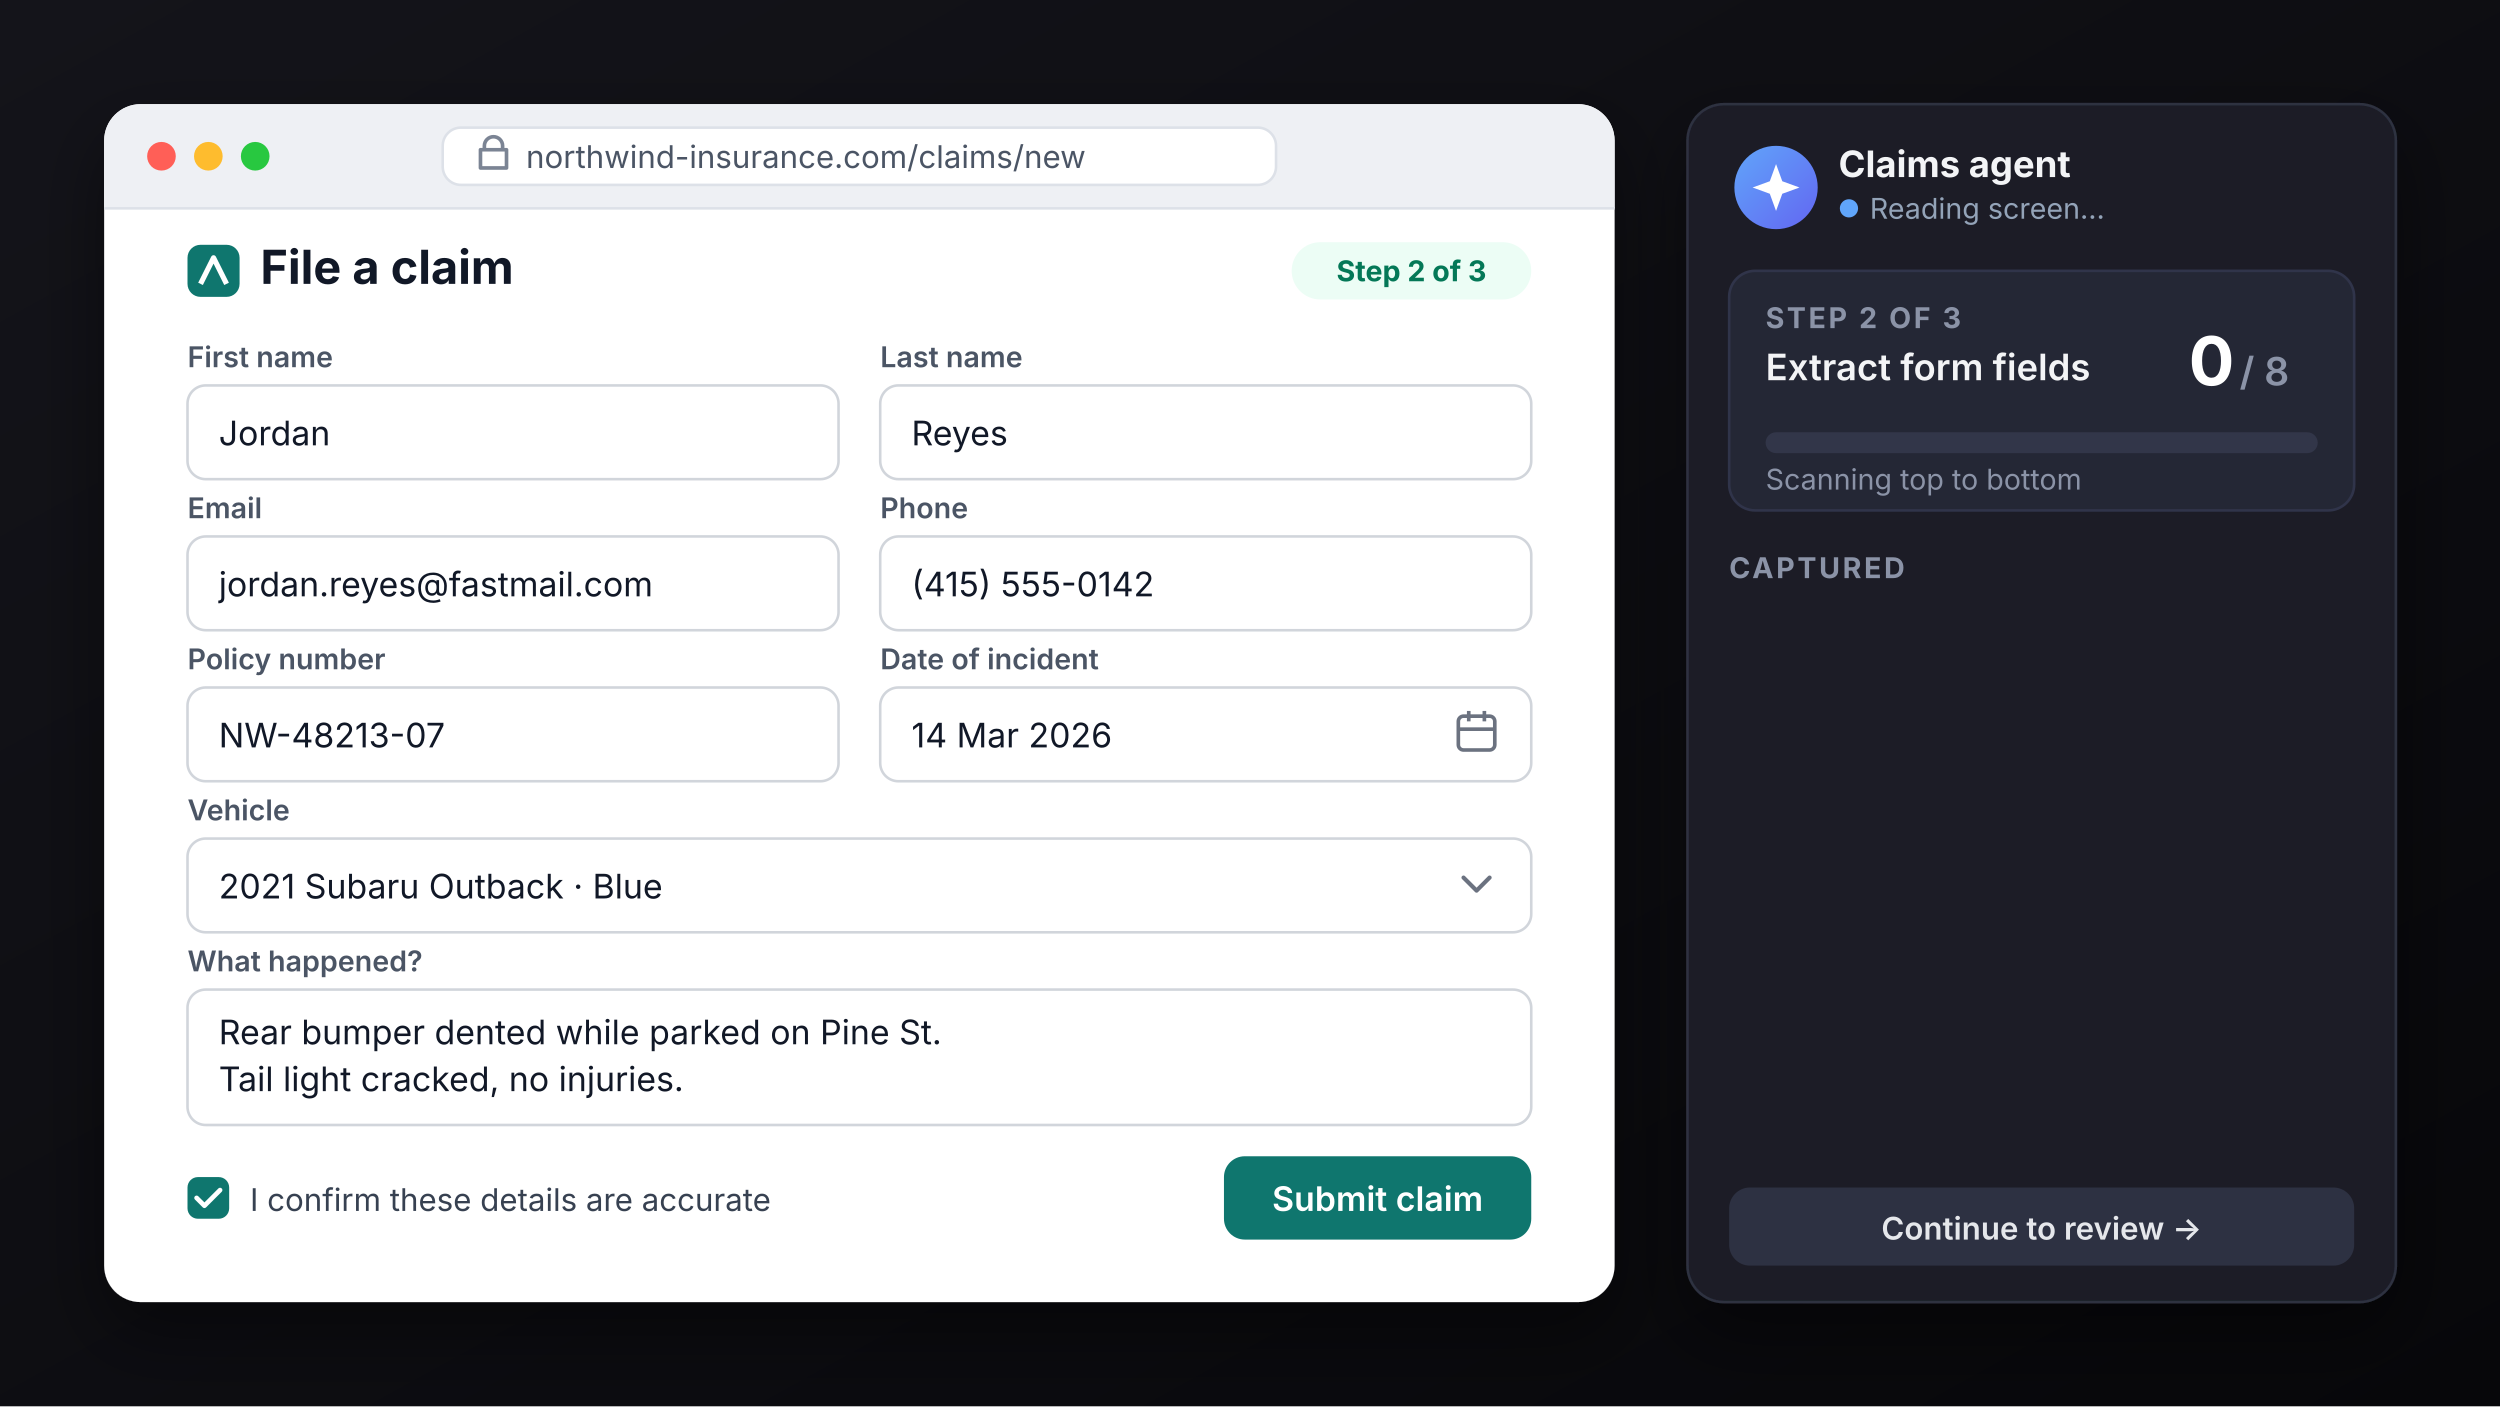
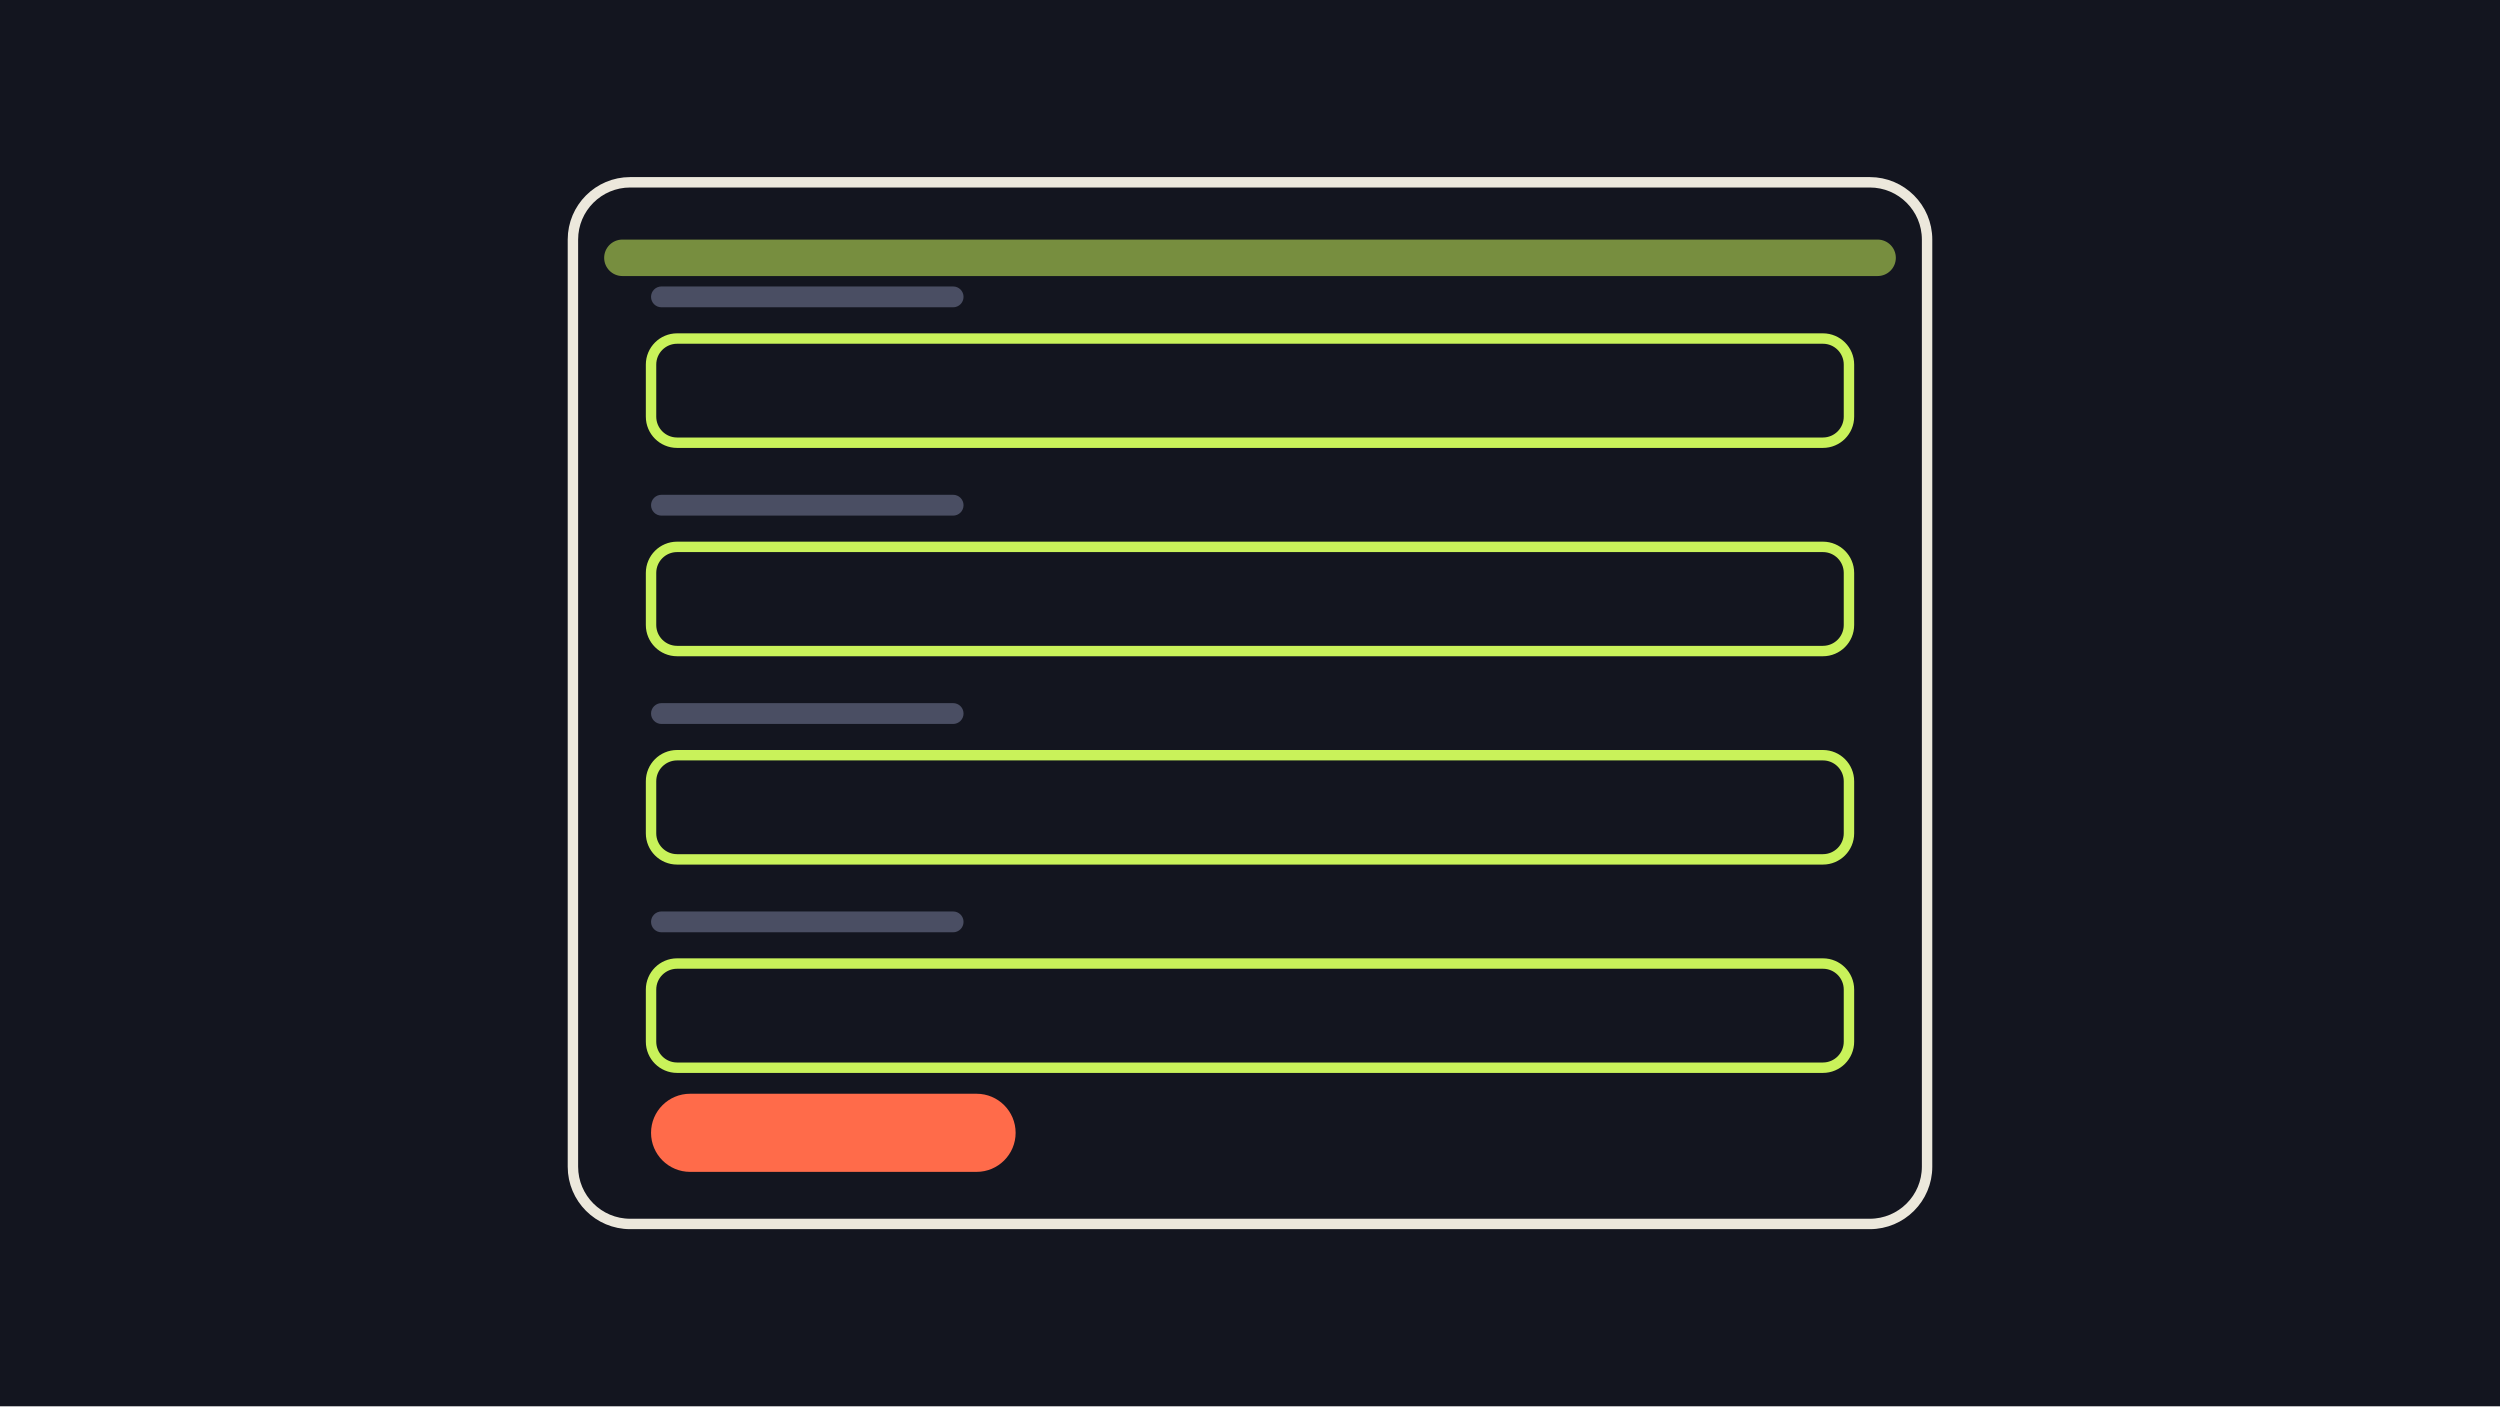
- <svg xmlns="http://www.w3.org/2000/svg" viewBox="0 0 960 540" width="960" height="540" font-family="Inter, Helvetica Neue, Helvetica, Arial, sans-serif">
+ <svg xmlns="http://www.w3.org/2000/svg" viewBox="0 0 960 540" width="960" height="540">
  <defs>
-     <linearGradient id="bg" x1="0" y1="0" x2="1" y2="1">
-       <stop offset="0" stop-color="#14141a" />
-       <stop offset="1" stop-color="#07070a" />
-     </linearGradient>
-     <filter id="sh" x="-10%" y="-10%" width="120%" height="130%">
-       <feDropShadow dx="0" dy="12" stdDeviation="14" flood-color="#000" flood-opacity=".45" />
-     </filter>
-     <linearGradient id="band" x1="0" y1="0" x2="0" y2="1">
-       <stop offset="0" stop-color="#3b82f6" stop-opacity="0" />
-       <stop offset="1" stop-color="#3b82f6" stop-opacity=".28" />
-     </linearGradient>
-     <linearGradient id="ln" x1="0" y1="0" x2="1" y2="0">
-       <stop offset="0" stop-color="#60a5fa" stop-opacity="0" />
-       <stop offset=".15" stop-color="#60a5fa" />
-       <stop offset=".85" stop-color="#60a5fa" />
-       <stop offset="1" stop-color="#60a5fa" stop-opacity="0" />
-     </linearGradient>
-     <clipPath id="win">
-       <rect x="40" y="80" width="580" height="420" rx="0" />
-     </clipPath>
-     <linearGradient id="av" x1="0" y1="0" x2="1" y2="1">
-       <stop offset="0" stop-color="#60a5fa" />
-       <stop offset="1" stop-color="#6366f1" />
-     </linearGradient>
+     <pattern id="hff6b4a" width="12" height="12" patternUnits="userSpaceOnUse" patternTransform="rotate(45)">
+       <line x1="0" y1="0" x2="0" y2="12" stroke="#ff6b4a" stroke-width="3" />
+     </pattern>
+     <pattern id="hc9f25a" width="12" height="12" patternUnits="userSpaceOnUse" patternTransform="rotate(45)">
+       <line x1="0" y1="0" x2="0" y2="12" stroke="#c9f25a" stroke-width="3" />
+     </pattern>
+     <pattern id="h6a92ff" width="12" height="12" patternUnits="userSpaceOnUse" patternTransform="rotate(45)">
+       <line x1="0" y1="0" x2="0" y2="12" stroke="#6a92ff" stroke-width="3" />
+     </pattern>
+     <pattern id="hffd24a" width="12" height="12" patternUnits="userSpaceOnUse" patternTransform="rotate(45)">
+       <line x1="0" y1="0" x2="0" y2="12" stroke="#ffd24a" stroke-width="3" />
+     </pattern>
+     <pattern id="hff9ad0" width="12" height="12" patternUnits="userSpaceOnUse" patternTransform="rotate(45)">
+       <line x1="0" y1="0" x2="0" y2="12" stroke="#ff9ad0" stroke-width="3" />
+     </pattern>
+     <pattern id="hece8dc" width="12" height="12" patternUnits="userSpaceOnUse" patternTransform="rotate(45)">
+       <line x1="0" y1="0" x2="0" y2="12" stroke="#ece8dc" stroke-width="3" />
+     </pattern>
+     <pattern id="h4a4e63" width="12" height="12" patternUnits="userSpaceOnUse" patternTransform="rotate(45)">
+       <line x1="0" y1="0" x2="0" y2="12" stroke="#4a4e63" stroke-width="3" />
+     </pattern>
  </defs>
-   <rect width="960" height="540" fill="url(#bg)" />
-   <rect x="40" y="40" width="580" height="460" rx="14" fill="#ffffff" filter="url(#sh)" />
-   <path d="M40 54a14 14 0 0 1 14-14h552a14 14 0 0 1 14 14v26H40z" fill="#eef0f4" />
-   <line x1="40" y1="80" x2="620" y2="80" stroke="#dde1e8" />
-   <circle cx="62" cy="60" r="5.5" fill="#ff5f57" />
-   <circle cx="80" cy="60" r="5.5" fill="#febc2e" />
-   <circle cx="98" cy="60" r="5.5" fill="#28c840" />
-   <rect x="170" y="49" width="320" height="22" rx="7" fill="#fff" stroke="#dde1e8" />
-   <path d="M186 57.5v-1.5a3.5 3.5 0 0 1 7 0v1.5M184.5 57.5h10v7h-10z" fill="none" stroke="#7b8494" stroke-width="1.4" stroke-linejoin="round" />
-   <text x="202" y="64.5" font-size="12" font-weight="400" fill="#4b5565">northwind-insurance.com/claims/new</text>
-   <rect x="72" y="94" width="20" height="20" rx="5" fill="#0f766e" />
-   <path d="M77 109l5-10 5 10" fill="none" stroke="#fff" stroke-width="2" stroke-linejoin="round" />
-   <text x="100" y="109" font-size="18" font-weight="700" fill="#111827">File a claim</text>
-   <rect x="496" y="93" width="92" height="22" rx="11" fill="#ecfdf5" />
-   <text x="542" y="108" font-size="11" font-weight="700" fill="#047857" text-anchor="middle">Step 2 of 3</text>
-   <text x="72" y="141" font-size="11" font-weight="600" fill="#4b5565">First name</text>
-   <rect x="72" y="148" width="250" height="36" rx="7" fill="#fff" stroke="#d1d5db" />
-   <text x="84" y="171" font-size="13" font-weight="400" fill="#111827">Jordan</text>
-   <text x="338" y="141" font-size="11" font-weight="600" fill="#4b5565">Last name</text>
-   <rect x="338" y="148" width="250" height="36" rx="7" fill="#fff" stroke="#d1d5db" />
-   <text x="350" y="171" font-size="13" font-weight="400" fill="#111827">Reyes</text>
-   <text x="72" y="199" font-size="11" font-weight="600" fill="#4b5565">Email</text>
-   <rect x="72" y="206" width="250" height="36" rx="7" fill="#fff" stroke="#d1d5db" />
-   <text x="84" y="229" font-size="13" font-weight="400" fill="#111827">jordan.reyes@fastmail.com</text>
-   <text x="338" y="199" font-size="11" font-weight="600" fill="#4b5565">Phone</text>
-   <rect x="338" y="206" width="250" height="36" rx="7" fill="#fff" stroke="#d1d5db" />
-   <text x="350" y="229" font-size="13" font-weight="400" fill="#111827">(415) 555-0142</text>
-   <text x="72" y="257" font-size="11" font-weight="600" fill="#4b5565">Policy number</text>
-   <rect x="72" y="264" width="250" height="36" rx="7" fill="#fff" stroke="#d1d5db" />
-   <text x="84" y="287" font-size="13" font-weight="400" fill="#111827">NW-48213-07</text>
-   <text x="338" y="257" font-size="11" font-weight="600" fill="#4b5565">Date of incident</text>
-   <rect x="338" y="264" width="250" height="36" rx="7" fill="#fff" stroke="#d1d5db" />
-   <text x="350" y="287" font-size="13" font-weight="400" fill="#111827">14 Mar 2026</text>
-   <g fill="none" stroke="#6b7280" stroke-width="1.4">
-     <rect x="560" y="275" width="14" height="13" rx="2" />
-     <path d="M560 280h14M564 273v4M570 273v4" />
+   <rect width="960" height="540" fill="#13151f" />
+   <rect x="220" y="70" width="520" height="400" rx="22" fill="none" stroke="#ece8dc" stroke-width="4" />
+   <rect x="250" y="110" width="120" height="8" rx="4" fill="#4a4e63" />
+   <rect x="250" y="130" width="460" height="40" rx="10" fill="none" stroke="#ece8dc" stroke-width="3" />
+   <rect x="250" y="190" width="120" height="8" rx="4" fill="#4a4e63" />
+   <rect x="250" y="210" width="460" height="40" rx="10" fill="none" stroke="#ece8dc" stroke-width="3" />
+   <rect x="250" y="270" width="120" height="8" rx="4" fill="#4a4e63" />
+   <rect x="250" y="290" width="460" height="40" rx="10" fill="none" stroke="#ece8dc" stroke-width="3" />
+   <rect x="250" y="350" width="120" height="8" rx="4" fill="#4a4e63" />
+   <rect x="250" y="370" width="460" height="40" rx="10" fill="none" stroke="#ece8dc" stroke-width="3" />
+   <rect x="250" y="420" width="140" height="30" rx="15" fill="#ff6b4a" />
+   <g>
+     <rect x="232" y="92" width="496" height="14" rx="7" fill="#c9f25a" opacity=".55" />
+     <animateTransform attributeName="transform" dur="8s" begin="0s" repeatCount="indefinite" keyTimes="0.000;0.500;1.000" values="0 0;0 330;0 0" calcMode="spline" keySplines=".45 0 .25 1;.45 0 .25 1" type="translate" />
  </g>
-   <text x="72" y="315" font-size="11" font-weight="600" fill="#4b5565">Vehicle</text>
-   <rect x="72" y="322" width="516" height="36" rx="7" fill="#fff" stroke="#d1d5db" />
-   <text x="84" y="345" font-size="13" font-weight="400" fill="#111827">2021 Subaru Outback · Blue</text>
-   <path d="M562 337l5 5 5-5" fill="none" stroke="#6b7280" stroke-width="1.6" stroke-linecap="round" stroke-linejoin="round" />
-   <text x="72" y="373" font-size="11" font-weight="600" fill="#4b5565">What happened?</text>
-   <rect x="72" y="380" width="516" height="52" rx="7" fill="#fff" stroke="#d1d5db" />
-   <text x="84" y="401" font-size="13" font-weight="400" fill="#111827">Rear bumper dented while parked on Pine St.</text>
-   <text x="84" y="419" font-size="13" font-weight="400" fill="#111827">Tail light cracked, no injuries.</text>
-   <rect x="72" y="452" width="16" height="16" rx="4" fill="#0f766e" />
-   <path d="M75.5 460l3 3 6-6" fill="none" stroke="#fff" stroke-width="1.8" stroke-linecap="round" stroke-linejoin="round" />
-   <text x="96" y="465" font-size="12" font-weight="400" fill="#374151">I confirm these details are accurate</text>
-   <rect x="470" y="444" width="118" height="32" rx="8" fill="#0f766e" />
-   <text x="529" y="465" font-size="13" font-weight="600" fill="#fff" text-anchor="middle">Submit claim</text>
-   <g opacity="0">
-     <animate attributeName="opacity" dur="8s" repeatCount="indefinite" calcMode="spline" keyTimes="0;0.103;0.121;0.887;0.938;1" keySplines="0 0 1 1;.45 0 .2 1;0 0 1 1;.45 0 .2 1;0 0 1 1" values="0;0;1;1;0;0" />
-     <rect x="69" y="145" width="256" height="42" rx="9" fill="#3b82f6" fill-opacity=".1" stroke="#3b82f6" stroke-width="2" />
-     <circle cx="320" cy="146" r="11" fill="#3b82f6" stroke="#fff" stroke-width="2">
-       <animate attributeName="r" dur="8s" repeatCount="indefinite" calcMode="spline" keyTimes="0;0.103;0.118;0.14;1" keySplines="0 0 1 1;.45 0 .2 1;.45 0 .2 1;0 0 1 1" values="4;4;13;11;11" />
-     </circle>
-     <text x="320" y="150.5" font-size="12" font-weight="700" fill="#fff" text-anchor="middle">1</text>
+   <g>
+     <rect x="250" y="130" width="460" height="40" rx="10" fill="none" stroke="#c9f25a" stroke-width="4" />
+     <animate attributeName="opacity" dur="8s" begin="0s" repeatCount="indefinite" keyTimes="0.000;0.250;0.500;0.750;1.000" values="0;0;1;1;0" calcMode="spline" keySplines=".45 0 .25 1;.45 0 .25 1;.45 0 .25 1;.45 0 .25 1" />
  </g>
-   <g opacity="0">
-     <animate attributeName="opacity" dur="8s" repeatCount="indefinite" calcMode="spline" keyTimes="0;0.103;0.121;0.887;0.938;1" keySplines="0 0 1 1;.45 0 .2 1;0 0 1 1;.45 0 .2 1;0 0 1 1" values="0;0;1;1;0;0" />
-     <rect x="335" y="145" width="256" height="42" rx="9" fill="#3b82f6" fill-opacity=".1" stroke="#3b82f6" stroke-width="2" />
-     <circle cx="586" cy="146" r="11" fill="#3b82f6" stroke="#fff" stroke-width="2">
-       <animate attributeName="r" dur="8s" repeatCount="indefinite" calcMode="spline" keyTimes="0;0.103;0.118;0.14;1" keySplines="0 0 1 1;.45 0 .2 1;.45 0 .2 1;0 0 1 1" values="4;4;13;11;11" />
-     </circle>
-     <text x="586" y="150.5" font-size="12" font-weight="700" fill="#fff" text-anchor="middle">2</text>
+   <g>
+     <rect x="250" y="210" width="460" height="40" rx="10" fill="none" stroke="#c9f25a" stroke-width="4" />
+     <animate attributeName="opacity" dur="8s" begin="0s" repeatCount="indefinite" keyTimes="0.000;0.250;0.500;0.750;1.000" values="0;0;1;1;0" calcMode="spline" keySplines=".45 0 .25 1;.45 0 .25 1;.45 0 .25 1;.45 0 .25 1" />
  </g>
-   <g opacity="0">
-     <animate attributeName="opacity" dur="8s" repeatCount="indefinite" calcMode="spline" keyTimes="0;0.192;0.211;0.887;0.938;1" keySplines="0 0 1 1;.45 0 .2 1;0 0 1 1;.45 0 .2 1;0 0 1 1" values="0;0;1;1;0;0" />
-     <rect x="69" y="203" width="256" height="42" rx="9" fill="#3b82f6" fill-opacity=".1" stroke="#3b82f6" stroke-width="2" />
-     <circle cx="320" cy="204" r="11" fill="#3b82f6" stroke="#fff" stroke-width="2">
-       <animate attributeName="r" dur="8s" repeatCount="indefinite" calcMode="spline" keyTimes="0;0.192;0.207;0.23;1" keySplines="0 0 1 1;.45 0 .2 1;.45 0 .2 1;0 0 1 1" values="4;4;13;11;11" />
-     </circle>
-     <text x="320" y="208.5" font-size="12" font-weight="700" fill="#fff" text-anchor="middle">3</text>
+   <g>
+     <rect x="250" y="290" width="460" height="40" rx="10" fill="none" stroke="#c9f25a" stroke-width="4" />
+     <animate attributeName="opacity" dur="8s" begin="0s" repeatCount="indefinite" keyTimes="0.000;0.250;0.500;0.750;1.000" values="0;0;1;1;0" calcMode="spline" keySplines=".45 0 .25 1;.45 0 .25 1;.45 0 .25 1;.45 0 .25 1" />
  </g>
-   <g opacity="0">
-     <animate attributeName="opacity" dur="8s" repeatCount="indefinite" calcMode="spline" keyTimes="0;0.192;0.211;0.887;0.938;1" keySplines="0 0 1 1;.45 0 .2 1;0 0 1 1;.45 0 .2 1;0 0 1 1" values="0;0;1;1;0;0" />
-     <rect x="335" y="203" width="256" height="42" rx="9" fill="#3b82f6" fill-opacity=".1" stroke="#3b82f6" stroke-width="2" />
-     <circle cx="586" cy="204" r="11" fill="#3b82f6" stroke="#fff" stroke-width="2">
-       <animate attributeName="r" dur="8s" repeatCount="indefinite" calcMode="spline" keyTimes="0;0.192;0.207;0.23;1" keySplines="0 0 1 1;.45 0 .2 1;.45 0 .2 1;0 0 1 1" values="4;4;13;11;11" />
-     </circle>
-     <text x="586" y="208.5" font-size="12" font-weight="700" fill="#fff" text-anchor="middle">4</text>
+   <g>
+     <rect x="250" y="370" width="460" height="40" rx="10" fill="none" stroke="#c9f25a" stroke-width="4" />
+     <animate attributeName="opacity" dur="8s" begin="0s" repeatCount="indefinite" keyTimes="0.000;0.250;0.500;0.750;1.000" values="0;0;1;1;0" calcMode="spline" keySplines=".45 0 .25 1;.45 0 .25 1;.45 0 .25 1;.45 0 .25 1" />
  </g>
-   <g opacity="0">
-     <animate attributeName="opacity" dur="8s" repeatCount="indefinite" calcMode="spline" keyTimes="0;0.282;0.3;0.887;0.938;1" keySplines="0 0 1 1;.45 0 .2 1;0 0 1 1;.45 0 .2 1;0 0 1 1" values="0;0;1;1;0;0" />
-     <rect x="69" y="261" width="256" height="42" rx="9" fill="#3b82f6" fill-opacity=".1" stroke="#3b82f6" stroke-width="2" />
-     <circle cx="320" cy="262" r="11" fill="#3b82f6" stroke="#fff" stroke-width="2">
-       <animate attributeName="r" dur="8s" repeatCount="indefinite" calcMode="spline" keyTimes="0;0.282;0.297;0.319;1" keySplines="0 0 1 1;.45 0 .2 1;.45 0 .2 1;0 0 1 1" values="4;4;13;11;11" />
-     </circle>
-     <text x="320" y="266.5" font-size="12" font-weight="700" fill="#fff" text-anchor="middle">5</text>
-   </g>
-   <g opacity="0">
-     <animate attributeName="opacity" dur="8s" repeatCount="indefinite" calcMode="spline" keyTimes="0;0.282;0.3;0.887;0.938;1" keySplines="0 0 1 1;.45 0 .2 1;0 0 1 1;.45 0 .2 1;0 0 1 1" values="0;0;1;1;0;0" />
-     <rect x="335" y="261" width="256" height="42" rx="9" fill="#3b82f6" fill-opacity=".1" stroke="#3b82f6" stroke-width="2" />
-     <circle cx="586" cy="262" r="11" fill="#3b82f6" stroke="#fff" stroke-width="2">
-       <animate attributeName="r" dur="8s" repeatCount="indefinite" calcMode="spline" keyTimes="0;0.282;0.297;0.319;1" keySplines="0 0 1 1;.45 0 .2 1;.45 0 .2 1;0 0 1 1" values="4;4;13;11;11" />
-     </circle>
-     <text x="586" y="266.5" font-size="12" font-weight="700" fill="#fff" text-anchor="middle">6</text>
-   </g>
-   <g opacity="0">
-     <animate attributeName="opacity" dur="8s" repeatCount="indefinite" calcMode="spline" keyTimes="0;0.371;0.39;0.887;0.938;1" keySplines="0 0 1 1;.45 0 .2 1;0 0 1 1;.45 0 .2 1;0 0 1 1" values="0;0;1;1;0;0" />
-     <rect x="69" y="319" width="522" height="42" rx="9" fill="#3b82f6" fill-opacity=".1" stroke="#3b82f6" stroke-width="2" />
-     <circle cx="586" cy="320" r="11" fill="#3b82f6" stroke="#fff" stroke-width="2">
-       <animate attributeName="r" dur="8s" repeatCount="indefinite" calcMode="spline" keyTimes="0;0.371;0.386;0.409;1" keySplines="0 0 1 1;.45 0 .2 1;.45 0 .2 1;0 0 1 1" values="4;4;13;11;11" />
-     </circle>
-     <text x="586" y="324.5" font-size="12" font-weight="700" fill="#fff" text-anchor="middle">7</text>
-   </g>
-   <g opacity="0">
-     <animate attributeName="opacity" dur="8s" repeatCount="indefinite" calcMode="spline" keyTimes="0;0.461;0.479;0.887;0.938;1" keySplines="0 0 1 1;.45 0 .2 1;0 0 1 1;.45 0 .2 1;0 0 1 1" values="0;0;1;1;0;0" />
-     <rect x="69" y="377" width="522" height="58" rx="9" fill="#3b82f6" fill-opacity=".1" stroke="#3b82f6" stroke-width="2" />
-     <circle cx="586" cy="378" r="11" fill="#3b82f6" stroke="#fff" stroke-width="2">
-       <animate attributeName="r" dur="8s" repeatCount="indefinite" calcMode="spline" keyTimes="0;0.461;0.476;0.498;1" keySplines="0 0 1 1;.45 0 .2 1;.45 0 .2 1;0 0 1 1" values="4;4;13;11;11" />
-     </circle>
-     <text x="586" y="382.5" font-size="12" font-weight="700" fill="#fff" text-anchor="middle">8</text>
-   </g>
-   <g clip-path="url(#win)">
-     <g opacity="0">
-       <animate attributeName="opacity" dur="8s" repeatCount="indefinite" calcMode="spline" keyTimes="0;0.037;0.062;0.562;0.6;1" keySplines="0 0 1 1;.45 0 .2 1;0 0 1 1;.45 0 .2 1;0 0 1 1" values="0;0;1;1;0;0" />
-       <g>
-         <animateTransform attributeName="transform" type="translate" dur="8s" repeatCount="indefinite" calcMode="spline" keyTimes="0;0.062;0.562;1" keySplines="0 0 1 1;.3 0 .7 1;0 0 1 1" values="0 122;0 122;0 446;0 446" />
-         <rect x="40" y="-70" width="580" height="70" fill="url(#band)" />
-         <rect x="40" y="-1.5" width="580" height="3" fill="url(#ln)" />
-         <rect x="40" y="-6" width="580" height="12" fill="#60a5fa" opacity=".18" />
-       </g>
-     </g>
-   </g>
-   <rect x="648" y="40" width="272" height="460" rx="14" fill="#1b1d27" stroke="#2d3040" filter="url(#sh)" />
-   <circle cx="682" cy="72" r="16" fill="url(#av)" />
-   <path d="M682 63l2.4 6.6 6.6 2.4-6.6 2.4-2.4 6.6-2.4-6.6-6.6-2.4 6.6-2.4z" fill="#fff" />
-   <text x="706" y="68" font-size="14" font-weight="700" fill="#f3f4f6">Claims agent</text>
-   <g>
-     <animate attributeName="opacity" dur="8s" repeatCount="indefinite" calcMode="spline" keyTimes="0;0.588;0.613;0.938;0.963;1" keySplines="0 0 1 1;.45 0 .2 1;0 0 1 1;.45 0 .2 1;0 0 1 1" values="1;1;0;0;1;1" />
-     <circle cx="710" cy="80" r="3.5" fill="#60a5fa">
-       <animate attributeName="opacity" dur="8s" repeatCount="indefinite" calcMode="spline" keyTimes="0;0.062;0.125;0.188;0.25;0.312;0.375;0.438;0.5;0.562;0.625;1" keySplines=".45 0 .2 1;.45 0 .2 1;.45 0 .2 1;.45 0 .2 1;.45 0 .2 1;.45 0 .2 1;.45 0 .2 1;.45 0 .2 1;.45 0 .2 1;.45 0 .2 1;0 0 1 1" values="1;0.3;1;0.3;1;0.3;1;0.3;1;0.3;1;1" />
-     </circle>
-     <text x="718" y="84" font-size="11" font-weight="400" fill="#93a3b8">Reading screen…</text>
-   </g>
-   <g opacity="0">
-     <animate attributeName="opacity" dur="8s" repeatCount="indefinite" calcMode="spline" keyTimes="0;0.588;0.613;0.938;0.963;1" keySplines="0 0 1 1;.45 0 .2 1;0 0 1 1;.45 0 .2 1;0 0 1 1" values="0;0;1;1;0;0" />
-     <circle cx="710" cy="80" r="3.5" fill="#4ade80" />
-     <text x="718" y="84" font-size="11" font-weight="400" fill="#86efac">8 fields captured</text>
-   </g>
-   <rect x="664" y="104" width="240" height="92" rx="10" fill="#242735" stroke="#30344a" />
-   <text x="678" y="126" font-size="11" font-weight="700" fill="#8b93a7" letter-spacing="1">STEP 2 OF 3</text>
-   <text x="678" y="146" font-size="14" font-weight="600" fill="#f3f4f6">Extract form fields</text>
-   <text x="858" y="148" font-size="26" font-weight="700" fill="#fff" text-anchor="end" opacity="1">0<animate attributeName="opacity" dur="8s" repeatCount="indefinite" calcMode="discrete" keyTimes="0;0.103;0.103;0.192;0.192;0.282;0.282;0.371;0.461;0.938" values="1;0;0;0;0;0;0;0;0;1" />
-   </text>
-   <text x="858" y="148" font-size="26" font-weight="700" fill="#fff" text-anchor="end" opacity="0">1<animate attributeName="opacity" dur="8s" repeatCount="indefinite" calcMode="discrete" keyTimes="0;0.103;0.103;0.192;0.192;0.282;0.282;0.371;0.461;0.938" values="0;1;0;0;0;0;0;0;0;0" />
-   </text>
-   <text x="858" y="148" font-size="26" font-weight="700" fill="#fff" text-anchor="end" opacity="0">2<animate attributeName="opacity" dur="8s" repeatCount="indefinite" calcMode="discrete" keyTimes="0;0.103;0.103;0.192;0.192;0.282;0.282;0.371;0.461;0.938" values="0;0;1;0;0;0;0;0;0;0" />
-   </text>
-   <text x="858" y="148" font-size="26" font-weight="700" fill="#fff" text-anchor="end" opacity="0">3<animate attributeName="opacity" dur="8s" repeatCount="indefinite" calcMode="discrete" keyTimes="0;0.103;0.103;0.192;0.192;0.282;0.282;0.371;0.461;0.938" values="0;0;0;1;0;0;0;0;0;0" />
-   </text>
-   <text x="858" y="148" font-size="26" font-weight="700" fill="#fff" text-anchor="end" opacity="0">4<animate attributeName="opacity" dur="8s" repeatCount="indefinite" calcMode="discrete" keyTimes="0;0.103;0.103;0.192;0.192;0.282;0.282;0.371;0.461;0.938" values="0;0;0;0;1;0;0;0;0;0" />
-   </text>
-   <text x="858" y="148" font-size="26" font-weight="700" fill="#fff" text-anchor="end" opacity="0">5<animate attributeName="opacity" dur="8s" repeatCount="indefinite" calcMode="discrete" keyTimes="0;0.103;0.103;0.192;0.192;0.282;0.282;0.371;0.461;0.938" values="0;0;0;0;0;1;0;0;0;0" />
-   </text>
-   <text x="858" y="148" font-size="26" font-weight="700" fill="#fff" text-anchor="end" opacity="0">6<animate attributeName="opacity" dur="8s" repeatCount="indefinite" calcMode="discrete" keyTimes="0;0.103;0.103;0.192;0.192;0.282;0.282;0.371;0.461;0.938" values="0;0;0;0;0;0;1;0;0;0" />
-   </text>
-   <text x="858" y="148" font-size="26" font-weight="700" fill="#fff" text-anchor="end" opacity="0">7<animate attributeName="opacity" dur="8s" repeatCount="indefinite" calcMode="discrete" keyTimes="0;0.103;0.103;0.192;0.192;0.282;0.282;0.371;0.461;0.938" values="0;0;0;0;0;0;0;1;0;0" />
-   </text>
-   <text x="858" y="148" font-size="26" font-weight="700" fill="#fff" text-anchor="end" opacity="0">8<animate attributeName="opacity" dur="8s" repeatCount="indefinite" calcMode="discrete" keyTimes="0;0.103;0.103;0.192;0.192;0.282;0.282;0.371;0.461;0.938" values="0;0;0;0;0;0;0;0;1;0" />
-   </text>
-   <text x="860" y="148" font-size="15" font-weight="600" fill="#8b93a7">/ 8</text>
-   <rect x="678" y="166" width="212" height="8" rx="4" fill="#323649" />
-   <rect x="678" y="166" height="8" rx="4" fill="#3b82f6" width="0">
-     <animate attributeName="width" dur="8s" repeatCount="indefinite" calcMode="spline" keyTimes="0;0.062;0.562;0.887;0.938;1" keySplines="0 0 1 1;.3 0 .7 1;0 0 1 1;.3 0 .7 1;0 0 1 1" values="0;0;212;212;0;0" />
-     <animate attributeName="fill" dur="8s" repeatCount="indefinite" calcMode="spline" keyTimes="0;0.562;0.588;0.887;0.938;1" keySplines="0 0 1 1;.45 0 .2 1;0 0 1 1;.45 0 .2 1;0 0 1 1" values="#3b82f6;#3b82f6;#22c55e;#22c55e;#3b82f6;#3b82f6" />
-   </rect>
-   <text x="678" y="188" font-size="11" font-weight="400" fill="#8b93a7">Scanning top to bottom</text>
-   <text x="664" y="222" font-size="11" font-weight="700" fill="#8b93a7" letter-spacing="1">CAPTURED</text>
-   <g opacity="0">
-     <animate attributeName="opacity" dur="8s" repeatCount="indefinite" calcMode="spline" keyTimes="0;0.115;0.14;0.887;0.938;1" keySplines="0 0 1 1;.45 0 .2 1;0 0 1 1;.45 0 .2 1;0 0 1 1" values="0;0;1;1;0;0" />
-     <animateTransform attributeName="transform" type="translate" dur="8s" repeatCount="indefinite" calcMode="spline" keyTimes="0;0.115;0.146;1" keySplines="0 0 1 1;.45 0 .2 1;0 0 1 1" values="8 0;8 0;0 0;0 0" />
-     <rect x="664" y="234" width="240" height="23" rx="6" fill="#242735" />
-     <circle cx="677" cy="245.5" r="8" fill="#3b82f6" />
-     <text x="677" y="249.5" font-size="11" font-weight="700" fill="#fff" text-anchor="middle">1</text>
-     <text x="692" y="250" font-size="11" font-weight="400" fill="#8b93a7">First name</text>
-     <text x="894" y="250" font-size="12" font-weight="500" fill="#e5e7eb" text-anchor="end">Jordan</text>
-   </g>
-   <g opacity="0">
-     <animate attributeName="opacity" dur="8s" repeatCount="indefinite" calcMode="spline" keyTimes="0;0.115;0.14;0.887;0.938;1" keySplines="0 0 1 1;.45 0 .2 1;0 0 1 1;.45 0 .2 1;0 0 1 1" values="0;0;1;1;0;0" />
-     <animateTransform attributeName="transform" type="translate" dur="8s" repeatCount="indefinite" calcMode="spline" keyTimes="0;0.115;0.146;1" keySplines="0 0 1 1;.45 0 .2 1;0 0 1 1" values="8 0;8 0;0 0;0 0" />
-     <rect x="664" y="261" width="240" height="23" rx="6" fill="#242735" />
-     <circle cx="677" cy="272.5" r="8" fill="#3b82f6" />
-     <text x="677" y="276.5" font-size="11" font-weight="700" fill="#fff" text-anchor="middle">2</text>
-     <text x="692" y="277" font-size="11" font-weight="400" fill="#8b93a7">Last name</text>
-     <text x="894" y="277" font-size="12" font-weight="500" fill="#e5e7eb" text-anchor="end">Reyes</text>
-   </g>
-   <g opacity="0">
-     <animate attributeName="opacity" dur="8s" repeatCount="indefinite" calcMode="spline" keyTimes="0;0.205;0.23;0.887;0.938;1" keySplines="0 0 1 1;.45 0 .2 1;0 0 1 1;.45 0 .2 1;0 0 1 1" values="0;0;1;1;0;0" />
-     <animateTransform attributeName="transform" type="translate" dur="8s" repeatCount="indefinite" calcMode="spline" keyTimes="0;0.205;0.236;1" keySplines="0 0 1 1;.45 0 .2 1;0 0 1 1" values="8 0;8 0;0 0;0 0" />
-     <rect x="664" y="288" width="240" height="23" rx="6" fill="#242735" />
-     <circle cx="677" cy="299.5" r="8" fill="#3b82f6" />
-     <text x="677" y="303.5" font-size="11" font-weight="700" fill="#fff" text-anchor="middle">3</text>
-     <text x="692" y="304" font-size="11" font-weight="400" fill="#8b93a7">Email</text>
-     <text x="894" y="304" font-size="12" font-weight="500" fill="#e5e7eb" text-anchor="end">jordan.reyes@fastmail…</text>
-   </g>
-   <g opacity="0">
-     <animate attributeName="opacity" dur="8s" repeatCount="indefinite" calcMode="spline" keyTimes="0;0.205;0.23;0.887;0.938;1" keySplines="0 0 1 1;.45 0 .2 1;0 0 1 1;.45 0 .2 1;0 0 1 1" values="0;0;1;1;0;0" />
-     <animateTransform attributeName="transform" type="translate" dur="8s" repeatCount="indefinite" calcMode="spline" keyTimes="0;0.205;0.236;1" keySplines="0 0 1 1;.45 0 .2 1;0 0 1 1" values="8 0;8 0;0 0;0 0" />
-     <rect x="664" y="315" width="240" height="23" rx="6" fill="#242735" />
-     <circle cx="677" cy="326.5" r="8" fill="#3b82f6" />
-     <text x="677" y="330.5" font-size="11" font-weight="700" fill="#fff" text-anchor="middle">4</text>
-     <text x="692" y="331" font-size="11" font-weight="400" fill="#8b93a7">Phone</text>
-     <text x="894" y="331" font-size="12" font-weight="500" fill="#e5e7eb" text-anchor="end">(415) 555-0142</text>
-   </g>
-   <g opacity="0">
-     <animate attributeName="opacity" dur="8s" repeatCount="indefinite" calcMode="spline" keyTimes="0;0.294;0.319;0.887;0.938;1" keySplines="0 0 1 1;.45 0 .2 1;0 0 1 1;.45 0 .2 1;0 0 1 1" values="0;0;1;1;0;0" />
-     <animateTransform attributeName="transform" type="translate" dur="8s" repeatCount="indefinite" calcMode="spline" keyTimes="0;0.294;0.325;1" keySplines="0 0 1 1;.45 0 .2 1;0 0 1 1" values="8 0;8 0;0 0;0 0" />
-     <rect x="664" y="342" width="240" height="23" rx="6" fill="#242735" />
-     <circle cx="677" cy="353.5" r="8" fill="#3b82f6" />
-     <text x="677" y="357.5" font-size="11" font-weight="700" fill="#fff" text-anchor="middle">5</text>
-     <text x="692" y="358" font-size="11" font-weight="400" fill="#8b93a7">Policy number</text>
-     <text x="894" y="358" font-size="12" font-weight="500" fill="#e5e7eb" text-anchor="end">NW-48213-07</text>
-   </g>
-   <g opacity="0">
-     <animate attributeName="opacity" dur="8s" repeatCount="indefinite" calcMode="spline" keyTimes="0;0.294;0.319;0.887;0.938;1" keySplines="0 0 1 1;.45 0 .2 1;0 0 1 1;.45 0 .2 1;0 0 1 1" values="0;0;1;1;0;0" />
-     <animateTransform attributeName="transform" type="translate" dur="8s" repeatCount="indefinite" calcMode="spline" keyTimes="0;0.294;0.325;1" keySplines="0 0 1 1;.45 0 .2 1;0 0 1 1" values="8 0;8 0;0 0;0 0" />
-     <rect x="664" y="369" width="240" height="23" rx="6" fill="#242735" />
-     <circle cx="677" cy="380.5" r="8" fill="#3b82f6" />
-     <text x="677" y="384.5" font-size="11" font-weight="700" fill="#fff" text-anchor="middle">6</text>
-     <text x="692" y="385" font-size="11" font-weight="400" fill="#8b93a7">Date of incident</text>
-     <text x="894" y="385" font-size="12" font-weight="500" fill="#e5e7eb" text-anchor="end">14 Mar 2026</text>
-   </g>
-   <g opacity="0">
-     <animate attributeName="opacity" dur="8s" repeatCount="indefinite" calcMode="spline" keyTimes="0;0.384;0.409;0.887;0.938;1" keySplines="0 0 1 1;.45 0 .2 1;0 0 1 1;.45 0 .2 1;0 0 1 1" values="0;0;1;1;0;0" />
-     <animateTransform attributeName="transform" type="translate" dur="8s" repeatCount="indefinite" calcMode="spline" keyTimes="0;0.384;0.415;1" keySplines="0 0 1 1;.45 0 .2 1;0 0 1 1" values="8 0;8 0;0 0;0 0" />
-     <rect x="664" y="396" width="240" height="23" rx="6" fill="#242735" />
-     <circle cx="677" cy="407.5" r="8" fill="#3b82f6" />
-     <text x="677" y="411.5" font-size="11" font-weight="700" fill="#fff" text-anchor="middle">7</text>
-     <text x="692" y="412" font-size="11" font-weight="400" fill="#8b93a7">Vehicle</text>
-     <text x="894" y="412" font-size="12" font-weight="500" fill="#e5e7eb" text-anchor="end">2021 Subaru Outback</text>
-   </g>
-   <g opacity="0">
-     <animate attributeName="opacity" dur="8s" repeatCount="indefinite" calcMode="spline" keyTimes="0;0.473;0.498;0.887;0.938;1" keySplines="0 0 1 1;.45 0 .2 1;0 0 1 1;.45 0 .2 1;0 0 1 1" values="0;0;1;1;0;0" />
-     <animateTransform attributeName="transform" type="translate" dur="8s" repeatCount="indefinite" calcMode="spline" keyTimes="0;0.473;0.504;1" keySplines="0 0 1 1;.45 0 .2 1;0 0 1 1" values="8 0;8 0;0 0;0 0" />
-     <rect x="664" y="423" width="240" height="23" rx="6" fill="#242735" />
-     <circle cx="677" cy="434.5" r="8" fill="#3b82f6" />
-     <text x="677" y="438.5" font-size="11" font-weight="700" fill="#fff" text-anchor="middle">8</text>
-     <text x="692" y="439" font-size="11" font-weight="400" fill="#8b93a7">Details</text>
-     <text x="894" y="439" font-size="12" font-weight="500" fill="#e5e7eb" text-anchor="end">Rear bumper dented…</text>
-   </g>
-   <rect x="664" y="456" width="240" height="30" rx="8" fill="#2d3142">
-     <animate attributeName="fill" dur="8s" repeatCount="indefinite" calcMode="spline" keyTimes="0;0.588;0.625;0.887;0.938;1" keySplines="0 0 1 1;.45 0 .2 1;0 0 1 1;.45 0 .2 1;0 0 1 1" values="#2d3142;#2d3142;#3b82f6;#3b82f6;#2d3142;#2d3142" />
-   </rect>
-   <text x="784.0" y="476" font-size="12" font-weight="600" fill="#e5e7eb" text-anchor="middle">Continue to review →</text>
</svg>
